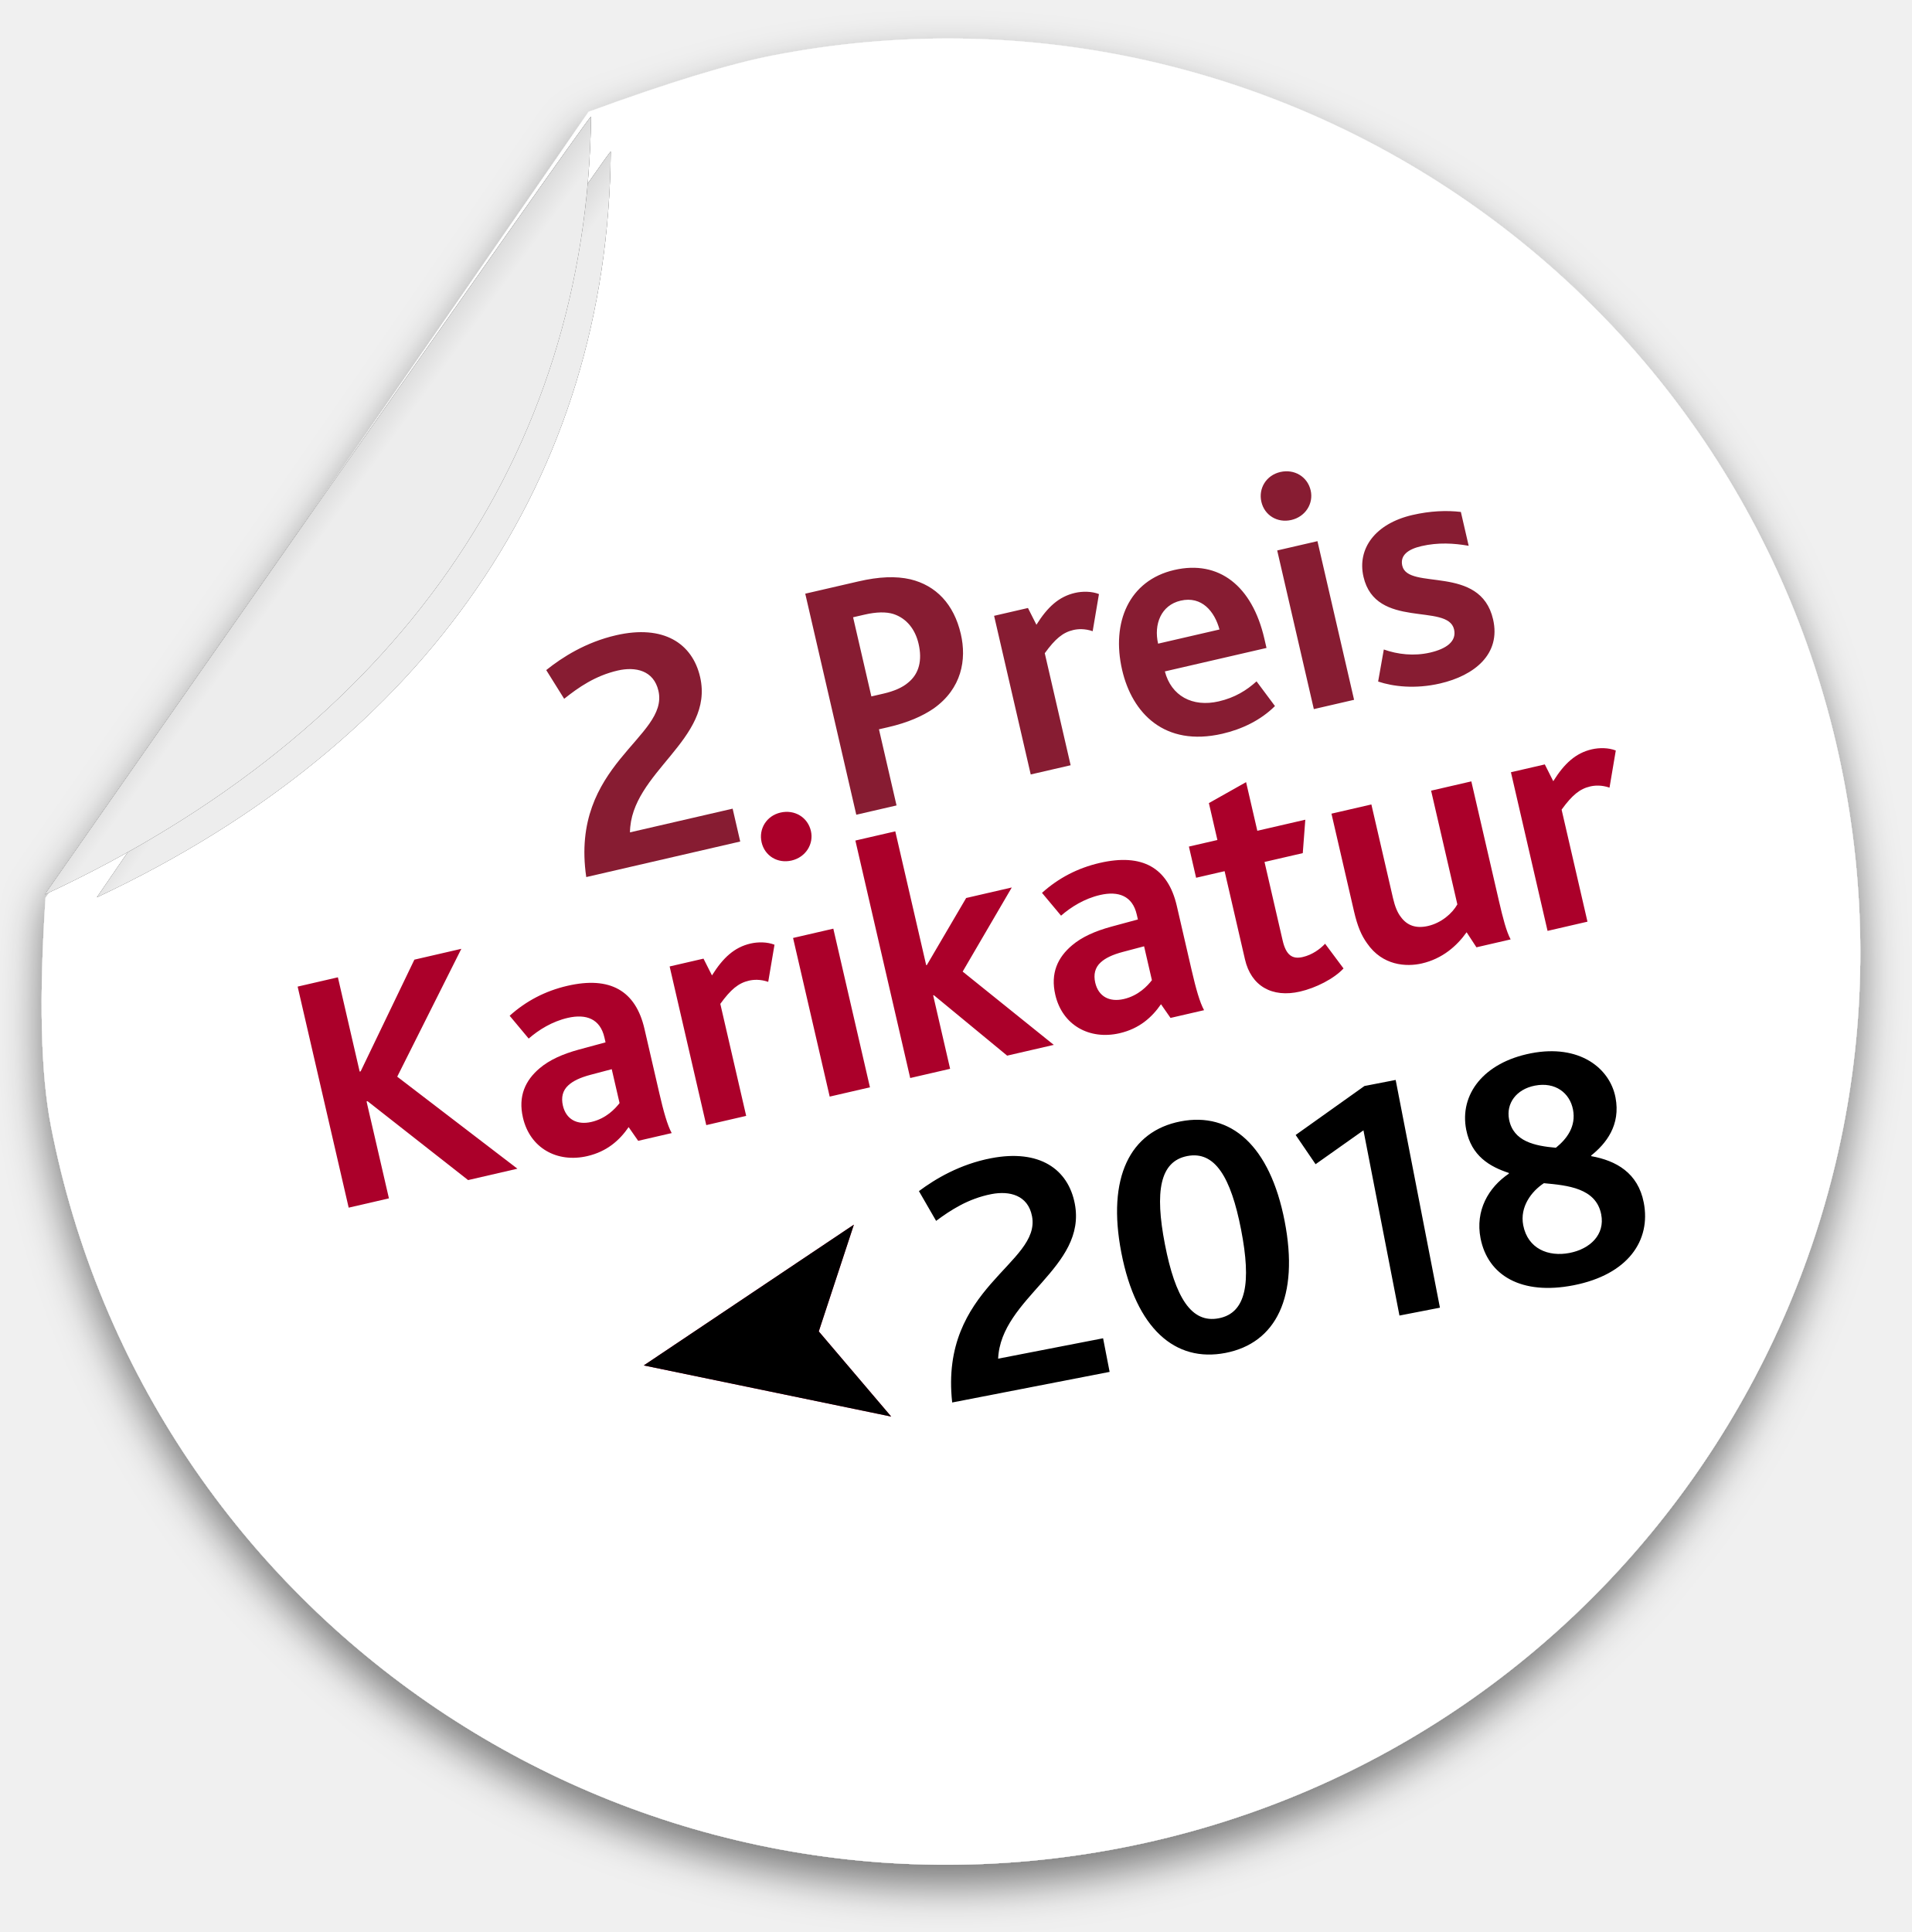
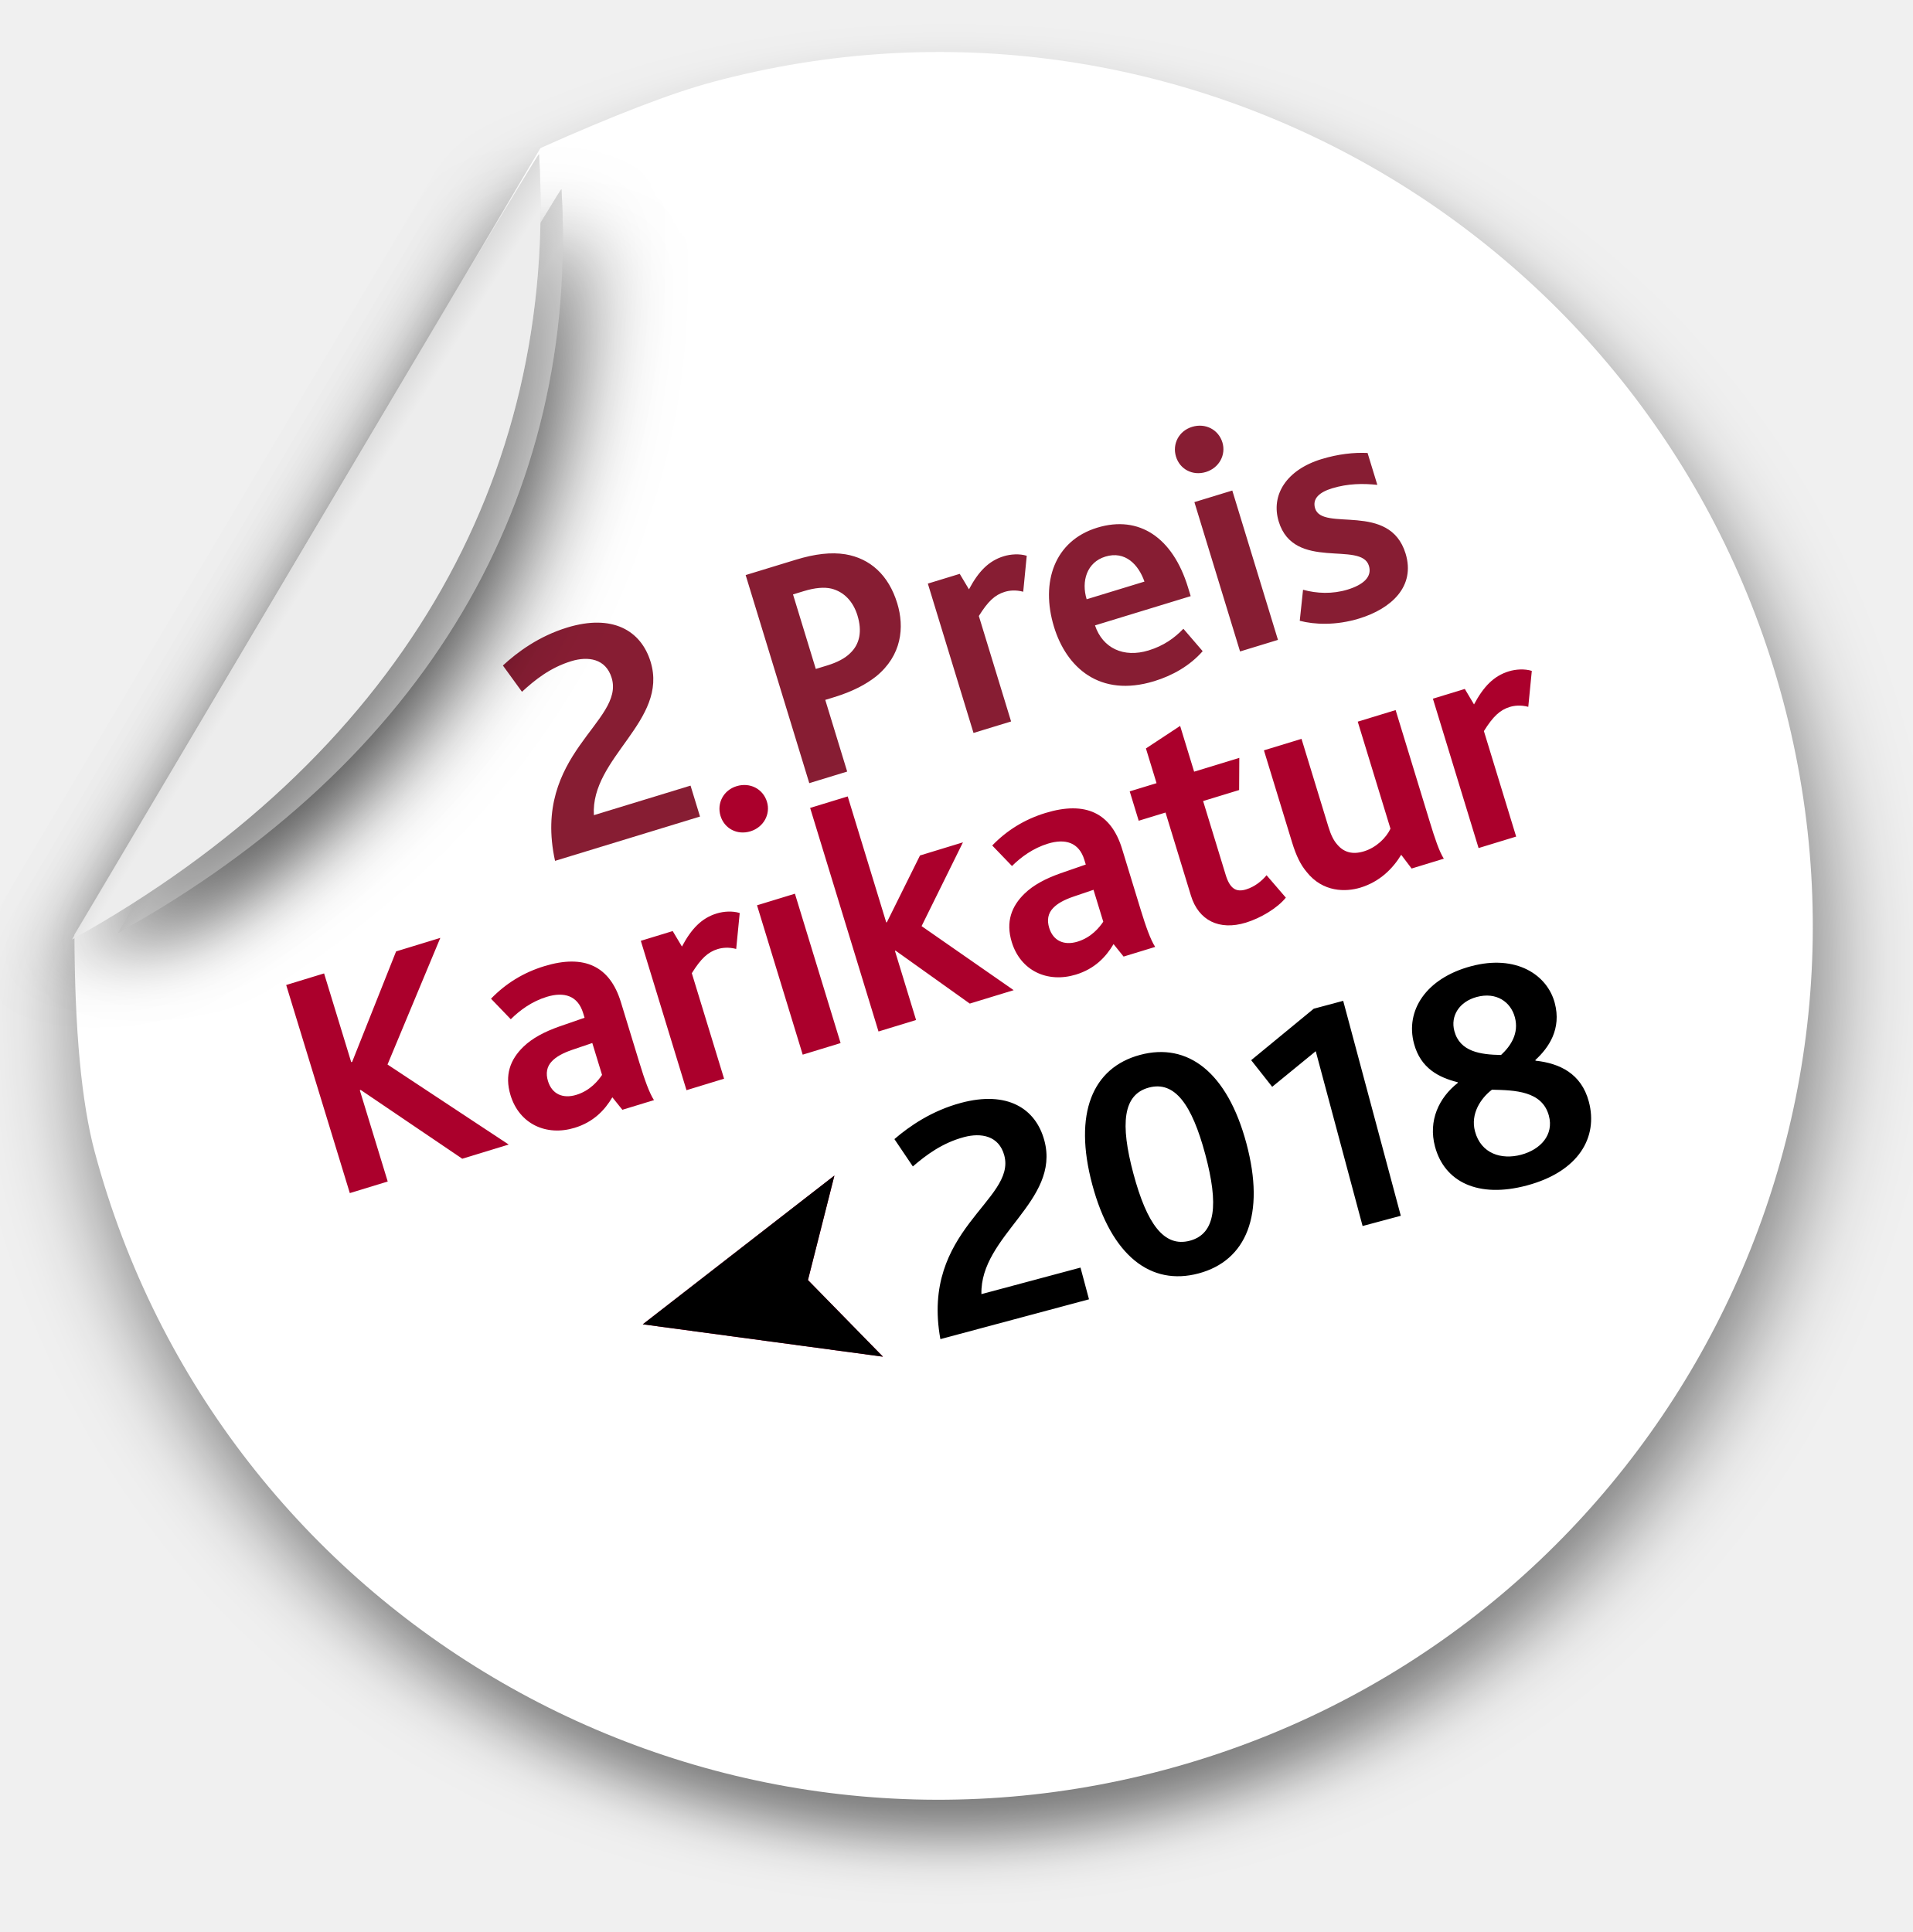
- <svg xmlns="http://www.w3.org/2000/svg" width="93px" height="94px" viewBox="0 0 93 94" version="1.1">
+ <svg xmlns="http://www.w3.org/2000/svg" xmlns:xlink="http://www.w3.org/1999/xlink" width="97px" height="98px" viewBox="0 0 97 98" version="1.1">
  <defs>
-     <filter x="-6.2%" y="-6.2%" width="112.4%" height="112.4%" filterUnits="objectBoundingBox" id="filter-1">
-       <feOffset dx="0" dy="1" in="SourceAlpha" result="shadowOffsetOuter1" />
-       <feGaussianBlur stdDeviation="1" in="shadowOffsetOuter1" result="shadowBlurOuter1" />
-       <feColorMatrix values="0 0 0 0 0   0 0 0 0 0   0 0 0 0 0  0 0 0 0.5 0" type="matrix" in="shadowBlurOuter1" result="shadowMatrixOuter1" />
-       <feMerge>
-         <feMergeNode in="shadowMatrixOuter1" />
-         <feMergeNode in="SourceGraphic" />
-       </feMerge>
+     <path d="M44.317,88.633 C68.792,88.633 88.633,68.792 88.633,44.317 C88.633,19.841 68.792,0 44.317,0 C42.189,0 39.089,0.326 35.014,0.978 L1.858,33.402 C0.619,38.083 0,41.721 0,44.317 C0,68.792 19.841,88.633 44.317,88.633 Z" id="path-1" />
+     <filter x="-7.9%" y="-5.6%" width="115.8%" height="115.8%" filterUnits="objectBoundingBox" id="filter-2">
+       <feOffset dx="0" dy="2" in="SourceAlpha" result="shadowOffsetOuter1" />
+       <feGaussianBlur stdDeviation="2" in="shadowOffsetOuter1" result="shadowBlurOuter1" />
+       <feColorMatrix values="0 0 0 0 0   0 0 0 0 0   0 0 0 0 0  0 0 0 0.5 0" type="matrix" in="shadowBlurOuter1" />
    </filter>
-     <linearGradient x1="54.455%" y1="50%" x2="32.77%" y2="27.37%" id="linearGradient-2">
+     <linearGradient x1="54.455%" y1="50%" x2="32.77%" y2="27.37%" id="linearGradient-3">
      <stop stop-color="#FFFFFF" stop-opacity="0.5" offset="0%" />
      <stop stop-color="#000000" stop-opacity="0.5" offset="100%" />
    </linearGradient>
+     <path d="M4.019,33.889 C21.338,29.549 32.347,18.633 35.504,3.268 C35.55,3.042 4.019,33.889 4.019,33.889 Z" id="path-4" />
+     <filter x="-22.2%" y="-16.3%" width="144.5%" height="145.7%" filterUnits="objectBoundingBox" id="filter-5">
+       <feOffset dx="0" dy="2" in="SourceAlpha" result="shadowOffsetOuter1" />
+       <feGaussianBlur stdDeviation="2" in="shadowOffsetOuter1" result="shadowBlurOuter1" />
+       <feColorMatrix values="0 0 0 0 0   0 0 0 0 0   0 0 0 0 0  0 0 0 0.5 0" type="matrix" in="shadowBlurOuter1" />
+     </filter>
+     <path d="M1.68,33.605 C19.934,29.021 31.537,17.491 34.865,1.261 C34.914,1.023 1.68,33.605 1.68,33.605 Z" id="path-6" />
+     <filter x="-21.1%" y="-15.5%" width="142.2%" height="143.3%" filterUnits="objectBoundingBox" id="filter-7">
+       <feOffset dx="0" dy="2" in="SourceAlpha" result="shadowOffsetOuter1" />
+       <feGaussianBlur stdDeviation="2" in="shadowOffsetOuter1" result="shadowBlurOuter1" />
+       <feColorMatrix values="0 0 0 0 0   0 0 0 0 0   0 0 0 0 0  0 0 0 0.5 0" type="matrix" in="shadowBlurOuter1" />
+     </filter>
  </defs>
  <g id="Tournee-/-exhibition" stroke="none" stroke-width="1" fill="none" fill-rule="evenodd">
-     <g id="Artboard-Copy-7" transform="translate(-52, -113)">
-       <g id="badge_cartoon_2" filter="url(#filter-1)" transform="translate(46, 107)">
-         <g transform="translate(52.17341, 52.36422) rotate(-11) translate(-52.17341, -52.36422) translate(7.67341, 7.864219)">
-           <g id="Group-7" transform="translate(0, -0)">
-             <g id="Oval-4" fill="#FFFFFF">
-               <g id="path-1-link">
-                 <path d="M44.421,88.841 C68.954,88.841 88.841,68.954 88.841,44.421 C88.841,19.888 68.954,0 44.421,0 C42.288,0 39.18,0.327 35.096,0.98 L1.862,33.48 C0.621,38.172 0,41.819 0,44.421 C0,68.954 19.888,88.841 44.421,88.841 Z" id="path-1" />
-               </g>
-             </g>
-             <g id="Oval-4-Copy" transform="translate(4, 3)">
-               <g id="path-4-link" fill="#000000">
-                 <path d="M0.319,30.932 C17.626,26.561 28.628,15.564 31.783,0.086 C31.83,-0.141 0.319,30.932 0.319,30.932 Z" id="path-4" />
-               </g>
-               <g id="path-4-link" fill="#DBDBDB">
-                 <path d="M0.319,30.932 C17.626,26.561 28.628,15.564 31.783,0.086 C31.83,-0.141 0.319,30.932 0.319,30.932 Z" id="path-4" />
-               </g>
-               <g id="path-4-link" fill="url(#linearGradient-2)">
-                 <path d="M0.319,30.932 C17.626,26.561 28.628,15.564 31.783,0.086 C31.83,-0.141 0.319,30.932 0.319,30.932 Z" id="path-4" />
-               </g>
-             </g>
-             <g id="Oval-4-Copy-2" transform="translate(1, 1)">
-               <g id="path-6-link" fill="#000000">
-                 <path d="M0.851,32.316 C19.176,27.769 30.825,16.332 34.166,0.235 C34.215,-0.001 0.851,32.316 0.851,32.316 Z" id="path-6" />
-               </g>
-               <g id="path-6-link" fill="#DBDBDB">
-                 <path d="M0.851,32.316 C19.176,27.769 30.825,16.332 34.166,0.235 C34.215,-0.001 0.851,32.316 0.851,32.316 Z" id="path-6" />
-               </g>
-               <g id="path-6-link" fill="url(#linearGradient-2)">
-                 <path d="M0.851,32.316 C19.176,27.769 30.825,16.332 34.166,0.235 C34.215,-0.001 0.851,32.316 0.851,32.316 Z" id="path-6" />
-               </g>
-             </g>
+     <g id="Artboard-Copy-17" transform="translate(-27, -28)">
+       <g id="badge_cartoon_2" transform="translate(75, 75) rotate(-15) translate(-75, -75) translate(30, 30)">
+         <g id="Group-7" transform="translate(0.317026, 0.549106)">
+           <g id="Oval-4">
+             <use fill="black" fill-opacity="1" filter="url(#filter-2)" xlink:href="#path-1" />
+             <use fill="#FFFFFF" fill-rule="evenodd" xlink:href="#path-1" />
          </g>
-           <path d="M40.476,66 C40.935,60.373 46.018,60.203 46.018,57.84 C46.018,56.803 45.185,56.412 44.284,56.412 C43.145,56.412 42.21,56.786 41.394,57.177 L40.85,55.596 C41.768,55.154 43.06,54.695 44.59,54.695 C47.004,54.695 48.177,55.936 48.177,57.636 C48.177,60.815 43.774,61.444 43.077,64.334 L48.279,64.334 L48.279,66 L40.476,66 Z M53.991,66.17 C51.492,66.17 49.945,64.181 49.945,60.424 C49.945,56.684 51.492,54.695 53.991,54.695 C56.49,54.695 58.037,56.684 58.037,60.424 C58.037,64.181 56.49,66.17 53.991,66.17 Z M53.991,64.453 C55.351,64.453 55.878,63.059 55.878,60.424 C55.878,57.806 55.351,56.412 53.991,56.412 C52.631,56.412 52.104,57.806 52.104,60.424 C52.104,63.059 52.631,64.453 53.991,64.453 Z M62.644,66 L62.644,56.82 L60.043,57.993 L59.363,56.412 L63.103,54.712 L64.65,54.712 L64.65,66 L62.644,66 Z M71.229,66.17 C68.662,66.17 67.234,64.912 67.234,63.059 C67.234,61.699 68.067,60.713 69.189,60.237 L69.189,60.203 C68.339,59.727 67.557,59.047 67.557,57.738 C67.557,56.004 69.002,54.695 71.365,54.695 C73.745,54.695 74.986,56.123 74.986,57.585 C74.986,58.962 74.102,59.71 73.286,60.135 L73.286,60.169 C74.425,60.611 75.36,61.393 75.36,62.872 C75.36,64.742 73.949,66.17 71.229,66.17 Z M71.348,64.589 C72.368,64.589 73.218,64.045 73.218,63.042 C73.218,61.733 71.875,61.342 70.77,61.019 C70.107,61.291 69.393,61.92 69.393,62.838 C69.393,64.011 70.311,64.589 71.348,64.589 Z M71.671,59.438 C72.283,59.115 72.844,58.605 72.844,57.772 C72.844,56.956 72.266,56.276 71.246,56.276 C70.328,56.276 69.699,56.854 69.699,57.653 C69.699,58.741 70.668,59.149 71.671,59.438 Z" id="2018" fill="#000000" />
-           <g id="Path-2" transform="translate(26, 56)">
+           <path d="M38.97,64.585 C39.429,58.958 44.512,58.788 44.512,56.425 C44.512,55.388 43.679,54.997 42.778,54.997 C41.639,54.997 40.704,55.371 39.888,55.762 L39.344,54.181 C40.262,53.739 41.554,53.28 43.084,53.28 C45.498,53.28 46.671,54.521 46.671,56.221 C46.671,59.4 42.268,60.029 41.571,62.919 L46.773,62.919 L46.773,64.585 L38.97,64.585 Z M52.485,64.755 C49.986,64.755 48.439,62.766 48.439,59.009 C48.439,55.269 49.986,53.28 52.485,53.28 C54.984,53.28 56.531,55.269 56.531,59.009 C56.531,62.766 54.984,64.755 52.485,64.755 Z M52.485,63.038 C53.845,63.038 54.372,61.644 54.372,59.009 C54.372,56.391 53.845,54.997 52.485,54.997 C51.125,54.997 50.598,56.391 50.598,59.009 C50.598,61.644 51.125,63.038 52.485,63.038 Z M61.138,64.585 L61.138,55.405 L58.537,56.578 L57.857,54.997 L61.597,53.297 L63.144,53.297 L63.144,64.585 L61.138,64.585 Z M69.723,64.755 C67.156,64.755 65.728,63.497 65.728,61.644 C65.728,60.284 66.561,59.298 67.683,58.822 L67.683,58.788 C66.833,58.312 66.051,57.632 66.051,56.323 C66.051,54.589 67.496,53.28 69.859,53.28 C72.239,53.28 73.48,54.708 73.48,56.17 C73.48,57.547 72.596,58.295 71.78,58.72 L71.78,58.754 C72.919,59.196 73.854,59.978 73.854,61.457 C73.854,63.327 72.443,64.755 69.723,64.755 Z M69.842,63.174 C70.862,63.174 71.712,62.63 71.712,61.627 C71.712,60.318 70.369,59.927 69.264,59.604 C68.601,59.876 67.887,60.505 67.887,61.423 C67.887,62.596 68.805,63.174 69.842,63.174 Z M70.165,58.023 C70.777,57.7 71.338,57.19 71.338,56.357 C71.338,55.541 70.76,54.861 69.74,54.861 C68.822,54.861 68.193,55.439 68.193,56.238 C68.193,57.326 69.162,57.734 70.165,58.023 Z" id="2018" fill="#000000" />
+           <g id="Path-2" transform="translate(24.49402, 54.58548)">
            <g id="path-8-link" fill="#D8073D">
              <polygon id="path-8" points="0.091 5.367 11.432 10.106 8.764 5.367 11.432 0.594" />
            </g>
            <g id="path-8-link" fill="#000000">
              <polygon id="path-8" points="0.091 5.367 11.432 10.106 8.764 5.367 11.432 0.594" />
            </g>
          </g>
-           <path d="M13.201,49.961 L15.211,49.961 L15.211,45.121 L15.261,45.121 L19.164,49.961 L21.626,49.961 L16.936,44.283 L21.375,38.923 L19.03,38.923 L15.261,43.63 L15.211,43.63 L15.211,38.923 L13.201,38.923 L13.201,49.961 Z M27.656,49.961 L27.354,49.207 C26.785,49.727 26.064,50.129 25.076,50.129 C23.569,50.129 22.447,49.124 22.447,47.6 C22.447,46.528 22.966,45.858 23.786,45.439 C24.339,45.154 25.026,45.02 25.83,44.987 L27.187,44.936 L27.187,44.685 C27.187,43.764 26.584,43.362 25.662,43.362 C24.875,43.362 24.155,43.613 23.585,43.915 L22.932,42.625 C23.87,42.106 24.892,41.838 25.997,41.838 C28.125,41.838 29.18,42.809 29.18,44.719 L29.18,47.935 C29.18,48.856 29.213,49.542 29.33,49.961 L27.656,49.961 Z M27.187,46.276 L26.115,46.31 C25.595,46.327 25.227,46.41 24.959,46.561 C24.624,46.745 24.473,47.064 24.473,47.466 C24.473,48.152 24.925,48.554 25.646,48.554 C26.383,48.554 26.919,48.186 27.187,47.968 L27.187,46.276 Z M31.056,49.961 L33.049,49.961 L33.049,44.367 C33.702,43.797 34.138,43.58 34.657,43.58 C34.891,43.58 35.209,43.63 35.561,43.848 L36.265,42.156 C35.946,41.938 35.511,41.838 35.142,41.838 C34.339,41.838 33.685,42.206 32.965,42.927 L32.747,42.039 L31.056,42.039 L31.056,49.961 Z M37.219,49.961 L39.229,49.961 L39.229,42.039 L37.219,42.039 L37.219,49.961 Z M37.996,38.352 C38.7,38.352 39.236,37.816 39.236,37.163 C39.236,36.476 38.7,35.957 37.996,35.957 C37.293,35.957 36.774,36.493 36.774,37.163 C36.774,37.833 37.293,38.352 37.996,38.352 Z M41.239,49.961 L43.232,49.961 L43.232,46.293 L43.266,46.293 L46.08,49.961 L48.408,49.961 L44.891,45.489 L48.14,42.039 L45.862,42.039 L43.266,44.786 L43.232,44.786 L43.232,38.103 L41.239,38.103 L41.239,49.961 Z M54.237,49.961 L53.935,49.207 C53.366,49.727 52.645,50.129 51.657,50.129 C50.15,50.129 49.028,49.124 49.028,47.6 C49.028,46.528 49.547,45.858 50.368,45.439 C50.92,45.154 51.607,45.02 52.411,44.987 L53.768,44.936 L53.768,44.685 C53.768,43.764 53.165,43.362 52.244,43.362 C51.456,43.362 50.736,43.613 50.167,43.915 L49.513,42.625 C50.451,42.106 51.473,41.838 52.578,41.838 C54.706,41.838 55.761,42.809 55.761,44.719 L55.761,47.935 C55.761,48.856 55.794,49.542 55.912,49.961 L54.237,49.961 Z M53.768,46.276 L52.696,46.31 C52.177,46.327 51.808,46.41 51.54,46.561 C51.205,46.745 51.054,47.064 51.054,47.466 C51.054,48.152 51.507,48.554 52.227,48.554 C52.964,48.554 53.5,48.186 53.768,47.968 L53.768,46.276 Z M60.668,50.129 C61.456,50.129 62.41,49.894 62.98,49.509 L62.377,48.136 C62.075,48.337 61.64,48.521 61.171,48.521 C60.652,48.521 60.4,48.253 60.4,47.516 L60.4,43.596 L62.31,43.596 L62.796,42.039 L60.4,42.039 L60.4,39.61 L58.407,40.196 L58.407,42.039 L56.984,42.039 L56.984,43.596 L58.407,43.596 L58.407,48.002 C58.407,49.325 59.261,50.129 60.668,50.129 Z M66.748,50.129 C67.787,50.129 68.608,49.676 69.211,49.14 L69.512,49.961 L71.22,49.961 C71.103,49.542 71.086,48.856 71.086,48.002 L71.086,42.039 L69.077,42.039 L69.077,47.717 C68.725,48.102 68.105,48.42 67.452,48.42 C66.849,48.42 66.464,48.169 66.263,47.7 C66.145,47.449 66.095,47.131 66.095,46.712 L66.095,42.039 L64.102,42.039 L64.102,46.913 C64.102,47.65 64.186,48.136 64.37,48.571 C64.856,49.81 65.978,50.129 66.748,50.129 Z M73.063,49.961 L75.056,49.961 L75.056,44.367 C75.709,43.797 76.145,43.58 76.664,43.58 C76.898,43.58 77.217,43.63 77.568,43.848 L78.272,42.156 C77.954,41.938 77.518,41.838 77.15,41.838 C76.346,41.838 75.692,42.206 74.972,42.927 L74.755,42.039 L73.063,42.039 L73.063,49.961 Z" id="Karikatur" fill="#AB002C" fill-rule="nonzero" transform="translate(45.73641, 43.04297) rotate(-2) translate(-45.73641, -43.04297) " />
-           <path d="M27.664,36.713 L35.352,36.713 L35.352,35.072 L30.226,35.072 C30.913,32.224 35.251,31.604 35.251,28.472 C35.251,26.797 34.096,25.575 31.717,25.575 C30.21,25.575 28.937,26.027 28.032,26.462 L28.568,28.02 C29.372,27.635 30.293,27.266 31.416,27.266 C32.303,27.266 33.124,27.652 33.124,28.673 C33.124,31.001 28.116,31.169 27.664,36.713 Z M41.147,36.713 L41.147,25.675 L43.81,25.675 C44.832,25.675 45.636,25.826 46.289,26.144 C47.428,26.714 48.081,27.786 48.081,29.293 C48.081,30.566 47.528,31.889 45.971,32.526 C45.368,32.76 44.614,32.911 43.626,32.911 L43.157,32.911 L43.157,36.713 L41.147,36.713 Z M43.157,31.269 L43.76,31.269 C44.296,31.269 44.731,31.186 45.05,31.018 C45.669,30.717 45.971,30.114 45.971,29.293 C45.971,28.573 45.686,27.953 45.1,27.601 C44.782,27.417 44.329,27.317 43.726,27.317 L43.157,27.317 L43.157,31.269 Z M49.857,36.713 L51.85,36.713 L51.85,31.119 C52.503,30.549 52.938,30.331 53.458,30.331 C53.692,30.331 54.01,30.382 54.362,30.599 L55.066,28.908 C54.747,28.69 54.312,28.59 53.943,28.59 C53.139,28.59 52.486,28.958 51.766,29.678 L51.548,28.791 L49.857,28.791 L49.857,36.713 Z M59.387,36.88 C56.489,36.88 55.334,34.904 55.334,32.76 C55.334,30.382 56.64,28.59 58.901,28.59 C61.129,28.59 62.419,30.197 62.419,32.827 L62.419,33.296 L57.344,33.296 C57.377,34.519 58.248,35.306 59.571,35.306 C60.375,35.306 61.012,35.088 61.581,34.77 L62.184,36.143 C61.347,36.663 60.358,36.88 59.387,36.88 Z M57.327,31.906 L60.392,31.906 C60.358,31.001 59.923,30.114 58.868,30.114 C57.879,30.114 57.327,30.951 57.327,31.906 Z M63.993,36.713 L66.003,36.713 L66.003,28.791 L63.993,28.791 L63.993,36.713 Z M64.998,27.501 C65.701,27.501 66.237,26.965 66.237,26.312 C66.237,25.625 65.701,25.106 64.998,25.106 C64.294,25.106 63.775,25.642 63.775,26.312 C63.775,26.982 64.294,27.501 64.998,27.501 Z M67.343,36.11 C67.996,36.512 69.018,36.88 70.257,36.88 C71.966,36.88 73.473,36.16 73.473,34.418 C73.473,31.655 69.755,32.14 69.755,30.884 C69.755,30.365 70.207,30.164 70.877,30.164 C71.714,30.164 72.451,30.382 73.121,30.666 L73.121,28.975 C72.468,28.74 71.681,28.59 70.793,28.59 C68.934,28.59 67.795,29.578 67.795,30.985 C67.795,33.631 71.513,33.129 71.513,34.469 C71.513,35.072 70.927,35.306 70.123,35.306 C69.319,35.306 68.566,35.038 67.963,34.653 L67.343,36.11 Z" id="2-Preis" fill="#871D33" fill-rule="nonzero" transform="translate(50.56842, 30.99307) rotate(-2) translate(-50.56842, -30.99307) " />
+           <path d="M11.695,48.547 L13.705,48.547 L13.705,43.706 L13.755,43.706 L17.658,48.547 L20.12,48.547 L15.43,42.869 L19.869,37.509 L17.524,37.509 L13.755,42.215 L13.705,42.215 L13.705,37.509 L11.695,37.509 L11.695,48.547 Z M26.15,48.547 L25.848,47.793 C25.279,48.312 24.558,48.714 23.57,48.714 C22.063,48.714 20.941,47.709 20.941,46.185 C20.941,45.113 21.46,44.443 22.281,44.024 C22.833,43.74 23.52,43.606 24.324,43.572 L25.681,43.522 L25.681,43.271 C25.681,42.349 25.078,41.947 24.156,41.947 C23.369,41.947 22.649,42.199 22.08,42.5 L21.426,41.211 C22.364,40.691 23.386,40.423 24.491,40.423 C26.619,40.423 27.674,41.395 27.674,43.304 L27.674,46.52 C27.674,47.441 27.707,48.128 27.825,48.547 L26.15,48.547 Z M25.681,44.862 L24.609,44.895 C24.089,44.912 23.721,44.996 23.453,45.147 C23.118,45.331 22.967,45.649 22.967,46.051 C22.967,46.738 23.419,47.14 24.14,47.14 C24.877,47.14 25.413,46.771 25.681,46.554 L25.681,44.862 Z M29.55,48.547 L31.543,48.547 L31.543,42.952 C32.196,42.383 32.632,42.165 33.151,42.165 C33.385,42.165 33.704,42.215 34.055,42.433 L34.759,40.742 C34.44,40.524 34.005,40.423 33.637,40.423 C32.833,40.423 32.179,40.792 31.459,41.512 L31.241,40.624 L29.55,40.624 L29.55,48.547 Z M35.713,48.547 L37.723,48.547 L37.723,40.624 L35.713,40.624 L35.713,48.547 Z M36.49,36.938 C37.194,36.938 37.73,36.402 37.73,35.749 C37.73,35.062 37.194,34.543 36.49,34.543 C35.787,34.543 35.268,35.079 35.268,35.749 C35.268,36.419 35.787,36.938 36.49,36.938 Z M39.733,48.547 L41.726,48.547 L41.726,44.879 L41.76,44.879 L44.574,48.547 L46.902,48.547 L43.385,44.075 L46.634,40.624 L44.356,40.624 L41.76,43.371 L41.726,43.371 L41.726,36.688 L39.733,36.688 L39.733,48.547 Z M52.731,48.547 L52.429,47.793 C51.86,48.312 51.14,48.714 50.151,48.714 C48.644,48.714 47.522,47.709 47.522,46.185 C47.522,45.113 48.041,44.443 48.862,44.024 C49.414,43.74 50.101,43.606 50.905,43.572 L52.262,43.522 L52.262,43.271 C52.262,42.349 51.659,41.947 50.738,41.947 C49.95,41.947 49.23,42.199 48.661,42.5 L48.007,41.211 C48.945,40.691 49.967,40.423 51.073,40.423 C53.2,40.423 54.255,41.395 54.255,43.304 L54.255,46.52 C54.255,47.441 54.288,48.128 54.406,48.547 L52.731,48.547 Z M52.262,44.862 L51.19,44.895 C50.671,44.912 50.302,44.996 50.034,45.147 C49.699,45.331 49.548,45.649 49.548,46.051 C49.548,46.738 50.001,47.14 50.721,47.14 C51.458,47.14 51.994,46.771 52.262,46.554 L52.262,44.862 Z M59.162,48.714 C59.95,48.714 60.904,48.48 61.474,48.094 L60.871,46.721 C60.569,46.922 60.134,47.106 59.665,47.106 C59.146,47.106 58.894,46.838 58.894,46.101 L58.894,42.182 L60.804,42.182 L61.29,40.624 L58.894,40.624 L58.894,38.196 L56.901,38.782 L56.901,40.624 L55.478,40.624 L55.478,42.182 L56.901,42.182 L56.901,46.587 C56.901,47.91 57.755,48.714 59.162,48.714 Z M65.242,48.714 C66.281,48.714 67.102,48.262 67.705,47.726 L68.006,48.547 L69.714,48.547 C69.597,48.128 69.58,47.441 69.58,46.587 L69.58,40.624 L67.571,40.624 L67.571,46.302 C67.219,46.688 66.599,47.006 65.946,47.006 C65.343,47.006 64.958,46.755 64.757,46.286 C64.639,46.034 64.589,45.716 64.589,45.297 L64.589,40.624 L62.596,40.624 L62.596,45.498 C62.596,46.235 62.68,46.721 62.864,47.156 C63.35,48.396 64.472,48.714 65.242,48.714 Z M71.557,48.547 L73.55,48.547 L73.55,42.952 C74.203,42.383 74.639,42.165 75.158,42.165 C75.392,42.165 75.711,42.215 76.062,42.433 L76.766,40.742 C76.448,40.524 76.012,40.423 75.644,40.423 C74.84,40.423 74.187,40.792 73.466,41.512 L73.249,40.624 L71.557,40.624 L71.557,48.547 Z" id="Karikatur" fill="#AB002C" fill-rule="nonzero" transform="translate(44.23043, 41.62845) rotate(-2) translate(-44.23043, -41.62845) " />
+           <path d="M26.158,35.298 L33.846,35.298 L33.846,33.657 L28.72,33.657 C29.407,30.81 33.745,30.19 33.745,27.058 C33.745,25.383 32.59,24.16 30.211,24.16 C28.704,24.16 27.431,24.612 26.526,25.048 L27.062,26.606 C27.866,26.22 28.787,25.852 29.91,25.852 C30.797,25.852 31.618,26.237 31.618,27.259 C31.618,29.587 26.61,29.754 26.158,35.298 Z M39.641,35.298 L39.641,24.261 L42.304,24.261 C43.326,24.261 44.13,24.411 44.783,24.73 C45.922,25.299 46.575,26.371 46.575,27.879 C46.575,29.151 46.022,30.475 44.465,31.111 C43.862,31.346 43.108,31.496 42.12,31.496 L41.651,31.496 L41.651,35.298 L39.641,35.298 Z M41.651,29.855 L42.254,29.855 C42.79,29.855 43.225,29.771 43.544,29.604 C44.163,29.302 44.465,28.699 44.465,27.879 C44.465,27.158 44.18,26.539 43.594,26.187 C43.276,26.003 42.823,25.902 42.22,25.902 L41.651,25.902 L41.651,29.855 Z M48.351,35.298 L50.344,35.298 L50.344,29.704 C50.997,29.135 51.432,28.917 51.952,28.917 C52.186,28.917 52.504,28.967 52.856,29.185 L53.56,27.493 C53.241,27.276 52.806,27.175 52.437,27.175 C51.633,27.175 50.98,27.544 50.26,28.264 L50.042,27.376 L48.351,27.376 L48.351,35.298 Z M57.881,35.466 C54.983,35.466 53.828,33.49 53.828,31.346 C53.828,28.967 55.134,27.175 57.395,27.175 C59.623,27.175 60.913,28.783 60.913,31.413 L60.913,31.882 L55.838,31.882 C55.871,33.104 56.742,33.891 58.065,33.891 C58.869,33.891 59.506,33.674 60.075,33.356 L60.678,34.729 C59.841,35.248 58.852,35.466 57.881,35.466 Z M55.821,30.491 L58.886,30.491 C58.852,29.587 58.417,28.699 57.362,28.699 C56.374,28.699 55.821,29.537 55.821,30.491 Z M62.487,35.298 L64.497,35.298 L64.497,27.376 L62.487,27.376 L62.487,35.298 Z M63.492,26.086 C64.195,26.086 64.731,25.55 64.731,24.897 C64.731,24.21 64.195,23.691 63.492,23.691 C62.788,23.691 62.269,24.227 62.269,24.897 C62.269,25.567 62.788,26.086 63.492,26.086 Z M65.837,34.695 C66.49,35.097 67.512,35.466 68.751,35.466 C70.46,35.466 71.967,34.746 71.967,33.004 C71.967,30.24 68.249,30.726 68.249,29.47 C68.249,28.95 68.701,28.749 69.371,28.749 C70.208,28.749 70.945,28.967 71.615,29.252 L71.615,27.56 C70.962,27.326 70.175,27.175 69.287,27.175 C67.428,27.175 66.289,28.163 66.289,29.57 C66.289,32.217 70.007,31.714 70.007,33.054 C70.007,33.657 69.421,33.891 68.617,33.891 C67.813,33.891 67.06,33.624 66.457,33.238 L65.837,34.695 Z" id="2-Preis" fill="#871D33" fill-rule="nonzero" transform="translate(49.06244, 29.57856) rotate(-2) translate(-49.06244, -29.57856) " />
+           <g id="Oval-4-Copy">
+             <use fill="black" fill-opacity="1" filter="url(#filter-5)" xlink:href="#path-4" />
+             <use fill="#DBDBDB" fill-rule="evenodd" xlink:href="#path-4" />
+             <use fill="url(#linearGradient-3)" fill-rule="evenodd" xlink:href="#path-4" />
+           </g>
+           <g id="Oval-4-Copy-2">
+             <use fill="black" fill-opacity="1" filter="url(#filter-7)" xlink:href="#path-6" />
+             <use fill="#DBDBDB" fill-rule="evenodd" xlink:href="#path-6" />
+             <use fill="url(#linearGradient-3)" fill-rule="evenodd" xlink:href="#path-6" />
+           </g>
        </g>
      </g>
    </g>
  </g>
</svg>
